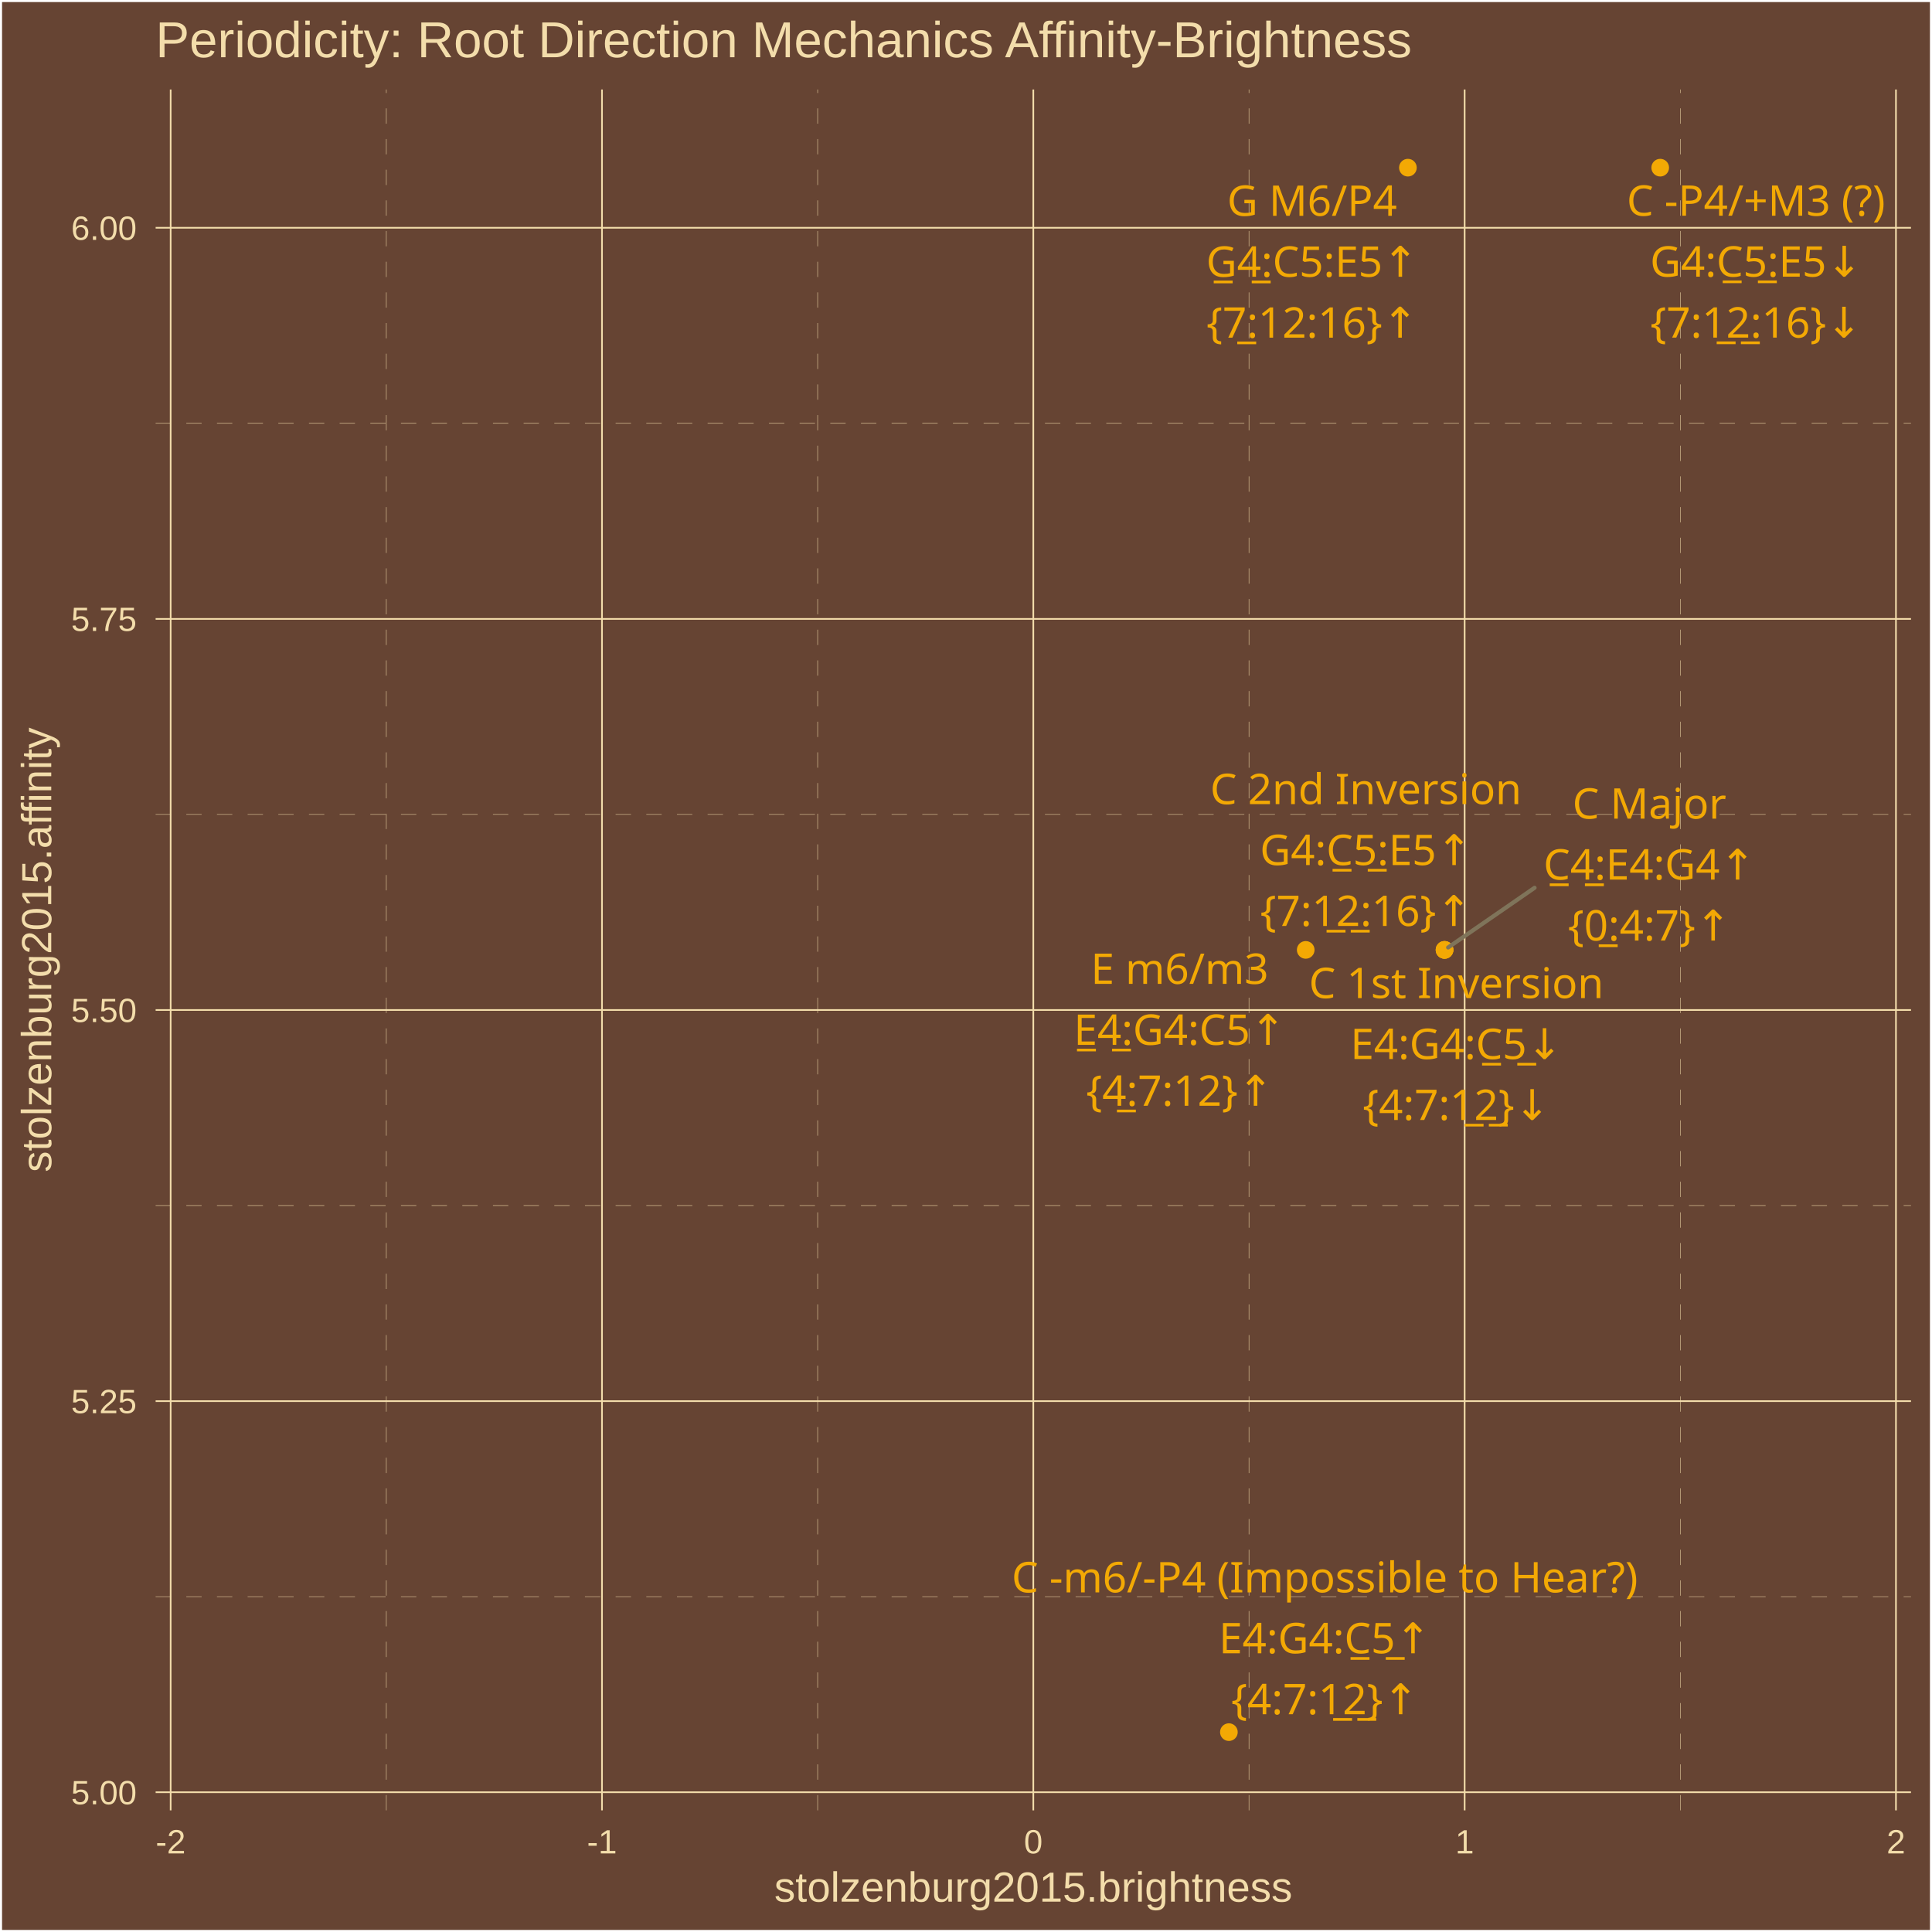
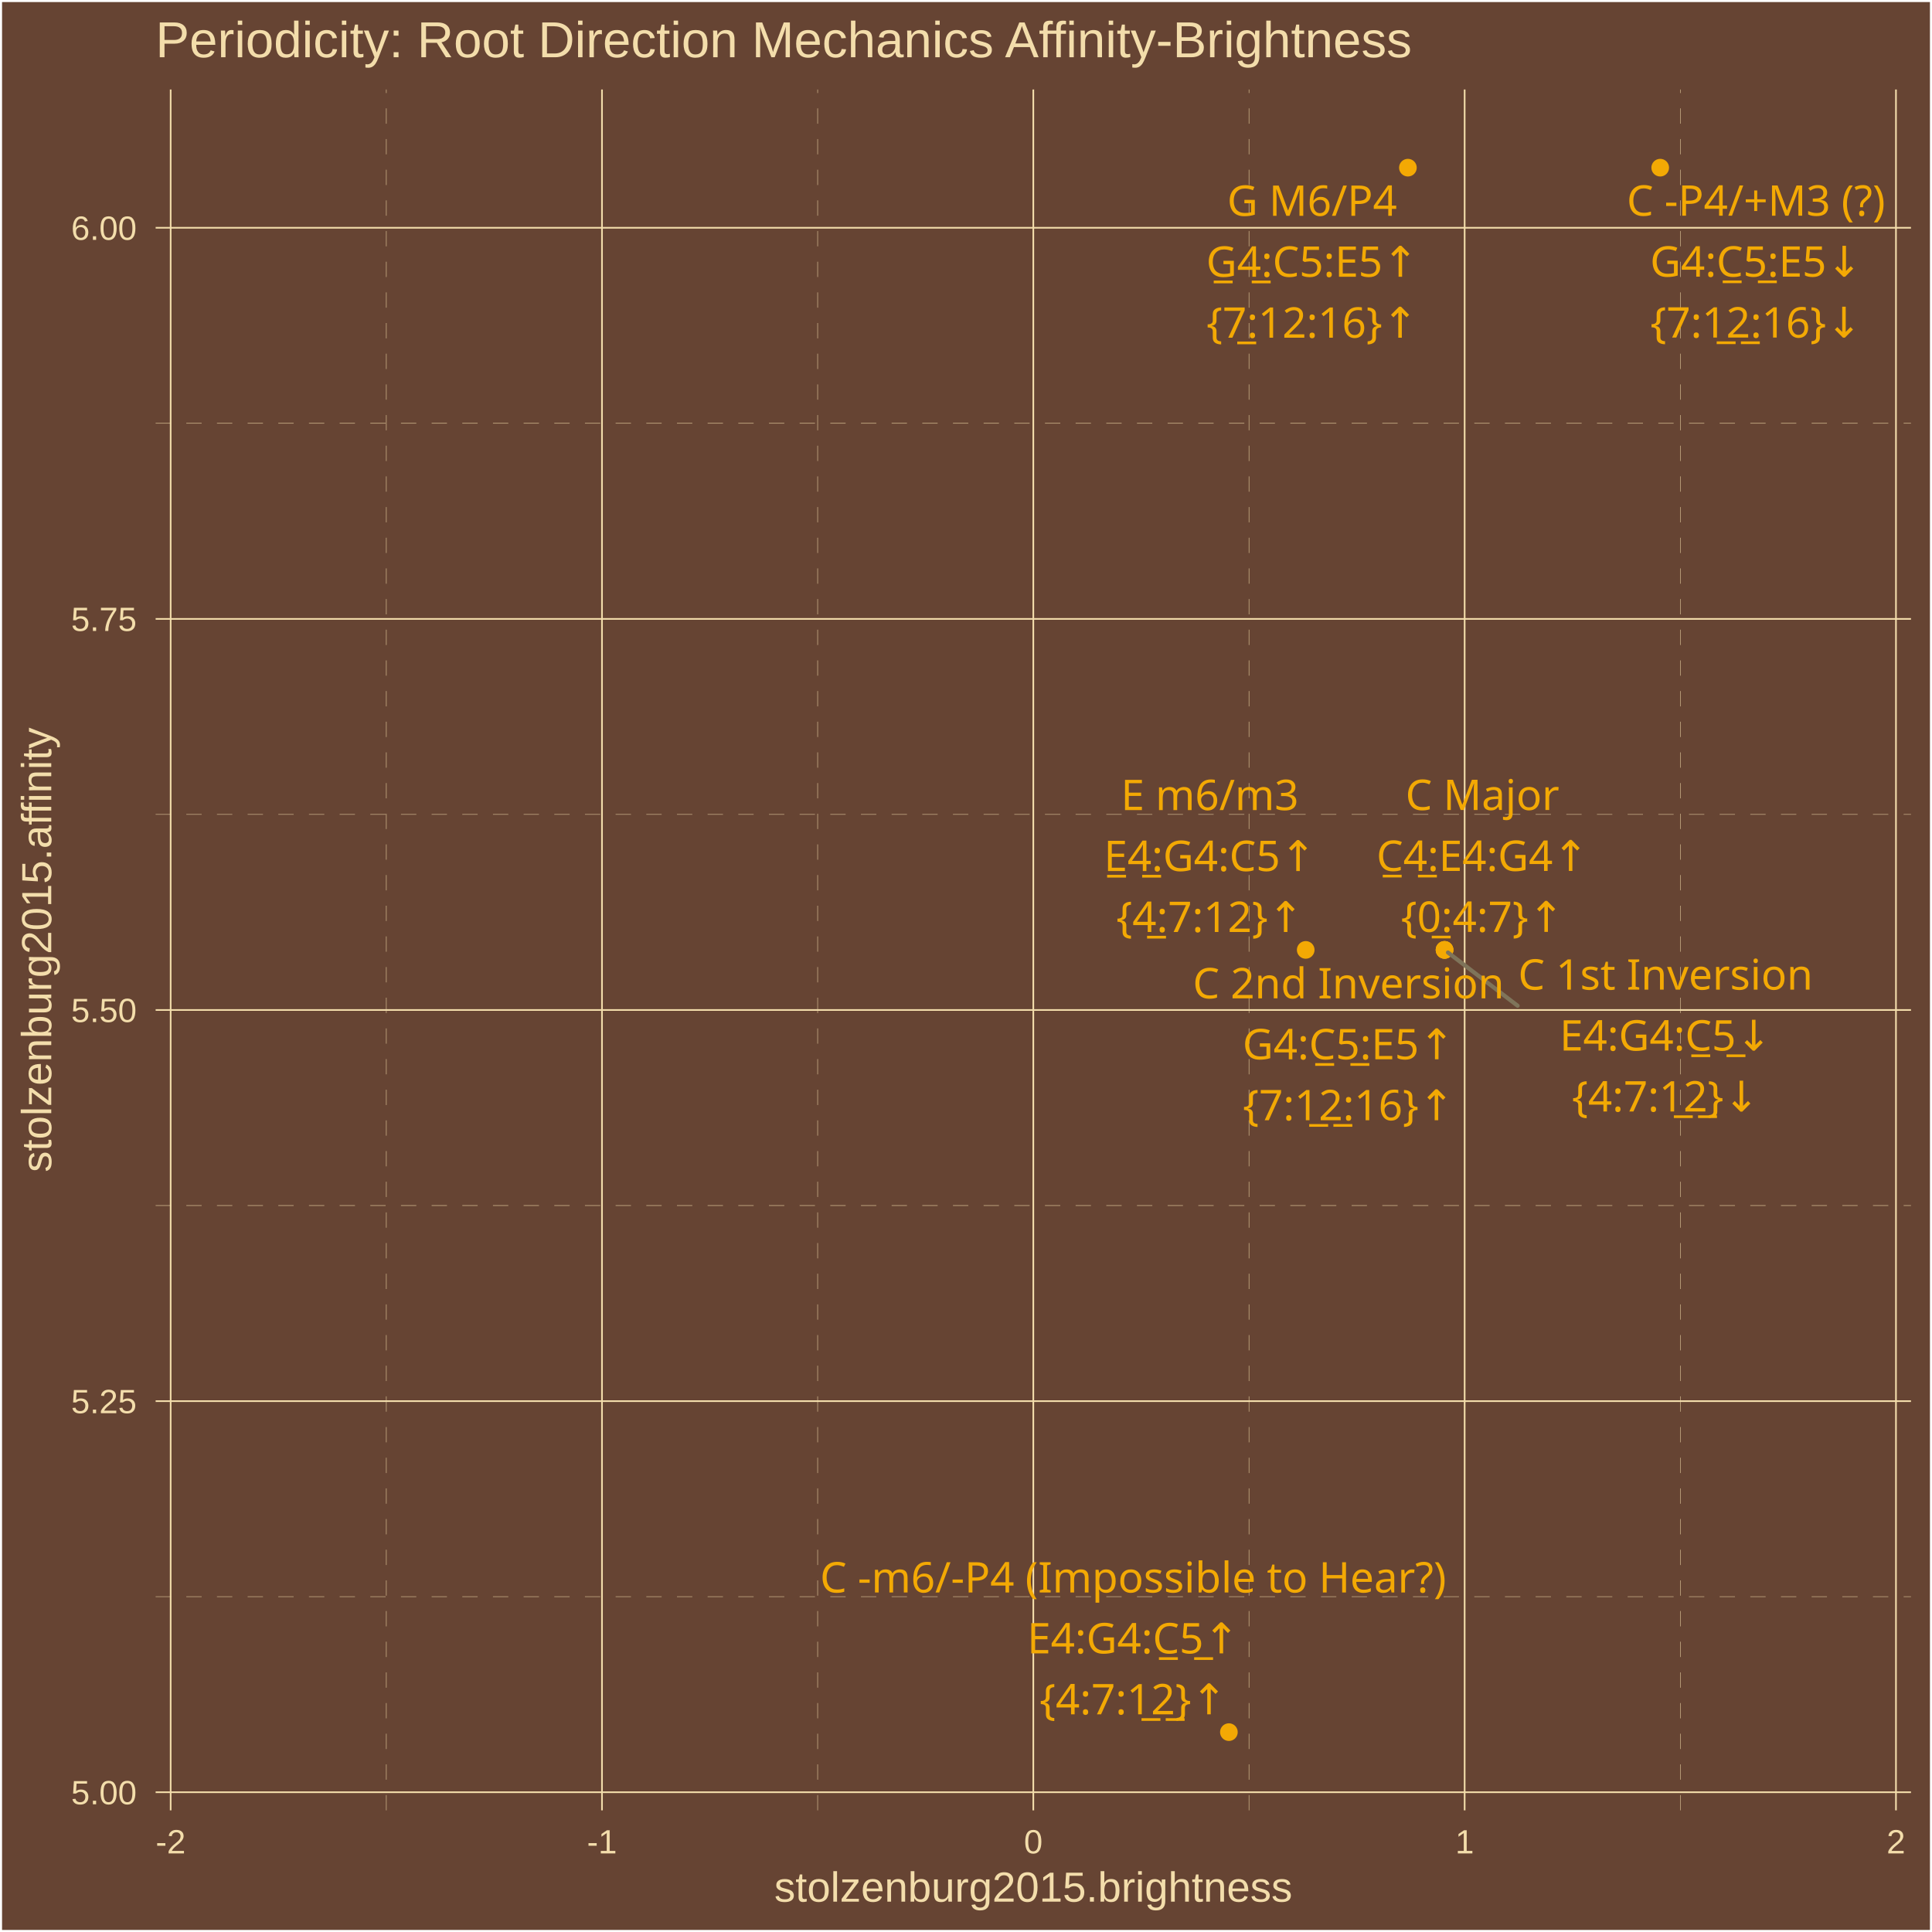
<svg xmlns="http://www.w3.org/2000/svg" class="svglite" width="504.00pt" height="504.00pt" viewBox="0 0 504.00 504.00">
  <defs>
    <style type="text/css">
    .svglite line, .svglite polyline, .svglite polygon, .svglite path, .svglite rect, .svglite circle {
      fill: none;
      stroke: #000000;
      stroke-linecap: round;
      stroke-linejoin: round;
      stroke-miterlimit: 10.00;
    }
    .svglite text {
      white-space: pre;
    }
  </style>
  </defs>
  <rect width="100%" height="100%" style="stroke: none; fill: #664433;" />
  <defs>
    <clipPath id="cpMC4wMHw1MDQuMDB8MC4wMHw1MDQuMDA=">
      <rect x="0.00" y="0.00" width="504.00" height="504.00" />
    </clipPath>
  </defs>
  <g clip-path="url(#cpMC4wMHw1MDQuMDB8MC4wMHw1MDQuMDA=)">
    <rect x="0.00" y="-0" width="504.00" height="504.00" style="stroke-width: 1.07; stroke: #FFFFFF; fill: #664433;" />
  </g>
  <defs>
    <clipPath id="cpNDAuNjB8NDk4LjUyfDIzLjM0fDQ3Mi4yNw==">
      <rect x="40.60" y="23.34" width="457.92" height="448.93" />
    </clipPath>
  </defs>
  <g clip-path="url(#cpNDAuNjB8NDk4LjUyfDIzLjM0fDQ3Mi4yNw==)">
    <rect x="40.60" y="23.34" width="457.92" height="448.93" style="stroke-width: 1.07; stroke: none; fill: #664433;" />
    <polyline points="40.60,416.52 498.52,416.52 " style="stroke-width: 0.11; stroke: #F3DDAB; stroke-dasharray: 4.00,4.00; stroke-linecap: butt;" />
    <polyline points="40.60,314.49 498.52,314.49 " style="stroke-width: 0.11; stroke: #F3DDAB; stroke-dasharray: 4.00,4.00; stroke-linecap: butt;" />
    <polyline points="40.60,212.46 498.52,212.46 " style="stroke-width: 0.11; stroke: #F3DDAB; stroke-dasharray: 4.00,4.00; stroke-linecap: butt;" />
    <polyline points="40.60,110.43 498.52,110.43 " style="stroke-width: 0.11; stroke: #F3DDAB; stroke-dasharray: 4.00,4.00; stroke-linecap: butt;" />
    <polyline points="100.78,472.27 100.78,23.34 " style="stroke-width: 0.11; stroke: #F3DDAB; stroke-dasharray: 4.00,4.00; stroke-linecap: butt;" />
    <polyline points="213.30,472.27 213.30,23.34 " style="stroke-width: 0.11; stroke: #F3DDAB; stroke-dasharray: 4.00,4.00; stroke-linecap: butt;" />
    <polyline points="325.82,472.27 325.82,23.34 " style="stroke-width: 0.11; stroke: #F3DDAB; stroke-dasharray: 4.00,4.00; stroke-linecap: butt;" />
    <polyline points="438.34,472.27 438.34,23.34 " style="stroke-width: 0.11; stroke: #F3DDAB; stroke-dasharray: 4.00,4.00; stroke-linecap: butt;" />
    <polyline points="40.60,467.54 498.52,467.54 " style="stroke-width: 0.43; stroke: #F3DDAB; stroke-linecap: butt;" />
    <polyline points="40.60,365.51 498.52,365.51 " style="stroke-width: 0.43; stroke: #F3DDAB; stroke-linecap: butt;" />
    <polyline points="40.60,263.48 498.52,263.48 " style="stroke-width: 0.43; stroke: #F3DDAB; stroke-linecap: butt;" />
    <polyline points="40.60,161.45 498.52,161.45 " style="stroke-width: 0.43; stroke: #F3DDAB; stroke-linecap: butt;" />
    <polyline points="40.60,59.42 498.52,59.42 " style="stroke-width: 0.43; stroke: #F3DDAB; stroke-linecap: butt;" />
    <polyline points="44.52,472.27 44.52,23.34 " style="stroke-width: 0.43; stroke: #F3DDAB; stroke-linecap: butt;" />
    <polyline points="157.04,472.27 157.04,23.34 " style="stroke-width: 0.43; stroke: #F3DDAB; stroke-linecap: butt;" />
    <polyline points="269.56,472.27 269.56,23.34 " style="stroke-width: 0.43; stroke: #F3DDAB; stroke-linecap: butt;" />
    <polyline points="382.08,472.27 382.08,23.34 " style="stroke-width: 0.43; stroke: #F3DDAB; stroke-linecap: butt;" />
    <polyline points="494.60,472.27 494.60,23.34 " style="stroke-width: 0.43; stroke: #F3DDAB; stroke-linecap: butt;" />
    <circle cx="376.84" cy="247.80" r="1.95" style="stroke-width: 0.71; stroke: #F3A904; fill: #F3A904;" />
    <circle cx="340.62" cy="247.80" r="1.95" style="stroke-width: 0.71; stroke: #F3A904; fill: #F3A904;" />
    <circle cx="376.84" cy="247.80" r="1.95" style="stroke-width: 0.71; stroke: #F3A904; fill: #F3A904;" />
    <circle cx="367.28" cy="43.74" r="1.95" style="stroke-width: 0.71; stroke: #F3A904; fill: #F3A904;" />
    <circle cx="376.84" cy="247.80" r="1.95" style="stroke-width: 0.71; stroke: #F3A904; fill: #F3A904;" />
    <circle cx="433.10" cy="43.74" r="1.95" style="stroke-width: 0.71; stroke: #F3A904; fill: #F3A904;" />
    <circle cx="320.58" cy="451.86" r="1.95" style="stroke-width: 0.71; stroke: #F3A904; fill: #F3A904;" />
-     <line x1="400.32" y1="231.60" x2="377.77" y2="247.17" style="stroke-width: 1.07; stroke: #7F745A;" />
-     <text x="430.27" y="213.56" text-anchor="middle" style="font-size: 11.04px;fill: #F3A904; font-family: &quot;Arial Unicode MS&quot;;" textLength="38.61px" lengthAdjust="spacingAndGlyphs">C Major</text>
-     <text x="430.27" y="229.46" text-anchor="middle" style="font-size: 11.04px;fill: #F3A904; font-family: &quot;Arial Unicode MS&quot;;" textLength="56.30px" lengthAdjust="spacingAndGlyphs">C̲4̲:E4:G4↑</text>
-     <text x="430.27" y="245.36" text-anchor="middle" style="font-size: 11.04px;fill: #F3A904; font-family: &quot;Arial Unicode MS&quot;;" textLength="39.77px" lengthAdjust="spacingAndGlyphs">{0̲:4:7}↑</text>
-     <text x="307.74" y="256.67" text-anchor="middle" style="font-size: 11.04px;fill: #F3A904; font-family: &quot;Arial Unicode MS&quot;;" textLength="44.14px" lengthAdjust="spacingAndGlyphs">E m6/m3</text>
-     <text x="307.74" y="272.57" text-anchor="middle" style="font-size: 11.04px;fill: #F3A904; font-family: &quot;Arial Unicode MS&quot;;" textLength="56.30px" lengthAdjust="spacingAndGlyphs">E̲4̲:G4:C5↑</text>
-     <text x="307.74" y="288.47" text-anchor="middle" style="font-size: 11.04px;fill: #F3A904; font-family: &quot;Arial Unicode MS&quot;;" textLength="45.91px" lengthAdjust="spacingAndGlyphs">{4̲:7:12}↑</text>
-     <text x="379.90" y="260.38" text-anchor="middle" style="font-size: 11.04px;fill: #F3A904; font-family: &quot;Arial Unicode MS&quot;;" textLength="73.57px" lengthAdjust="spacingAndGlyphs">C 1st Inversion</text>
-     <text x="379.90" y="276.27" text-anchor="middle" style="font-size: 11.04px;fill: #F3A904; font-family: &quot;Arial Unicode MS&quot;;" textLength="56.30px" lengthAdjust="spacingAndGlyphs">E4:G4:C̲5̲↓</text>
-     <text x="379.90" y="292.17" text-anchor="middle" style="font-size: 11.04px;fill: #F3A904; font-family: &quot;Arial Unicode MS&quot;;" textLength="45.91px" lengthAdjust="spacingAndGlyphs">{4:7:1̲2̲}↓</text>
+     <line x1="395.90" y1="262.37" x2="377.73" y2="248.48" style="stroke-width: 1.07; stroke: #7F745A;" />
+     <text x="386.71" y="211.31" text-anchor="middle" style="font-size: 11.04px;fill: #F3A904; font-family: &quot;Arial Unicode MS&quot;;" textLength="38.61px" lengthAdjust="spacingAndGlyphs">C Major</text>
+     <text x="386.71" y="227.20" text-anchor="middle" style="font-size: 11.04px;fill: #F3A904; font-family: &quot;Arial Unicode MS&quot;;" textLength="56.30px" lengthAdjust="spacingAndGlyphs">C̲4̲:E4:G4↑</text>
+     <text x="386.71" y="243.10" text-anchor="middle" style="font-size: 11.04px;fill: #F3A904; font-family: &quot;Arial Unicode MS&quot;;" textLength="39.77px" lengthAdjust="spacingAndGlyphs">{0̲:4:7}↑</text>
+     <text x="315.60" y="211.33" text-anchor="middle" style="font-size: 11.04px;fill: #F3A904; font-family: &quot;Arial Unicode MS&quot;;" textLength="44.14px" lengthAdjust="spacingAndGlyphs">E m6/m3</text>
+     <text x="315.60" y="227.23" text-anchor="middle" style="font-size: 11.04px;fill: #F3A904; font-family: &quot;Arial Unicode MS&quot;;" textLength="56.30px" lengthAdjust="spacingAndGlyphs">E̲4̲:G4:C5↑</text>
+     <text x="315.60" y="243.13" text-anchor="middle" style="font-size: 11.04px;fill: #F3A904; font-family: &quot;Arial Unicode MS&quot;;" textLength="45.91px" lengthAdjust="spacingAndGlyphs">{4̲:7:12}↑</text>
+     <text x="434.48" y="258.17" text-anchor="middle" style="font-size: 11.04px;fill: #F3A904; font-family: &quot;Arial Unicode MS&quot;;" textLength="73.57px" lengthAdjust="spacingAndGlyphs">C 1st Inversion</text>
+     <text x="434.48" y="274.06" text-anchor="middle" style="font-size: 11.04px;fill: #F3A904; font-family: &quot;Arial Unicode MS&quot;;" textLength="56.30px" lengthAdjust="spacingAndGlyphs">E4:G4:C̲5̲↓</text>
+     <text x="434.48" y="289.96" text-anchor="middle" style="font-size: 11.04px;fill: #F3A904; font-family: &quot;Arial Unicode MS&quot;;" textLength="45.91px" lengthAdjust="spacingAndGlyphs">{4:7:1̲2̲}↓</text>
    <text x="342.29" y="56.30" text-anchor="middle" style="font-size: 11.04px;fill: #F3A904; font-family: &quot;Arial Unicode MS&quot;;" textLength="43.53px" lengthAdjust="spacingAndGlyphs">G M6/P4</text>
    <text x="342.29" y="72.20" text-anchor="middle" style="font-size: 11.04px;fill: #F3A904; font-family: &quot;Arial Unicode MS&quot;;" textLength="56.30px" lengthAdjust="spacingAndGlyphs">G̲4̲:C5:E5↑</text>
-     <text x="342.29" y="88.09" text-anchor="middle" style="font-size: 11.04px;fill: #F3A904; font-family: &quot;Arial Unicode MS&quot;;" textLength="52.04px" lengthAdjust="spacingAndGlyphs">{7̲:12:16}↑</text>
-     <text x="356.31" y="209.77" text-anchor="middle" style="font-size: 11.04px;fill: #F3A904; font-family: &quot;Arial Unicode MS&quot;;" textLength="77.26px" lengthAdjust="spacingAndGlyphs">C 2nd Inversion</text>
-     <text x="356.31" y="225.67" text-anchor="middle" style="font-size: 11.04px;fill: #F3A904; font-family: &quot;Arial Unicode MS&quot;;" textLength="56.30px" lengthAdjust="spacingAndGlyphs">G4:C̲5̲:E5↑</text>
-     <text x="356.31" y="241.56" text-anchor="middle" style="font-size: 11.04px;fill: #F3A904; font-family: &quot;Arial Unicode MS&quot;;" textLength="52.04px" lengthAdjust="spacingAndGlyphs">{7:1̲2̲:16}↑</text>
-     <text x="458.08" y="56.28" text-anchor="middle" style="font-size: 11.04px;fill: #F3A904; font-family: &quot;Arial Unicode MS&quot;;" textLength="69.57px" lengthAdjust="spacingAndGlyphs">C -P4/+M3 (?)</text>
+     <text x="342.29" y="88.10" text-anchor="middle" style="font-size: 11.04px;fill: #F3A904; font-family: &quot;Arial Unicode MS&quot;;" textLength="52.04px" lengthAdjust="spacingAndGlyphs">{7̲:12:16}↑</text>
+     <text x="351.78" y="260.44" text-anchor="middle" style="font-size: 11.04px;fill: #F3A904; font-family: &quot;Arial Unicode MS&quot;;" textLength="77.26px" lengthAdjust="spacingAndGlyphs">C 2nd Inversion</text>
+     <text x="351.78" y="276.34" text-anchor="middle" style="font-size: 11.04px;fill: #F3A904; font-family: &quot;Arial Unicode MS&quot;;" textLength="56.30px" lengthAdjust="spacingAndGlyphs">G4:C̲5̲:E5↑</text>
+     <text x="351.78" y="292.24" text-anchor="middle" style="font-size: 11.04px;fill: #F3A904; font-family: &quot;Arial Unicode MS&quot;;" textLength="52.04px" lengthAdjust="spacingAndGlyphs">{7:1̲2̲:16}↑</text>
+     <text x="458.08" y="56.27" text-anchor="middle" style="font-size: 11.04px;fill: #F3A904; font-family: &quot;Arial Unicode MS&quot;;" textLength="69.57px" lengthAdjust="spacingAndGlyphs">C -P4/+M3 (?)</text>
    <text x="458.08" y="72.17" text-anchor="middle" style="font-size: 11.04px;fill: #F3A904; font-family: &quot;Arial Unicode MS&quot;;" textLength="56.30px" lengthAdjust="spacingAndGlyphs">G4:C̲5̲:E5↓</text>
-     <text x="458.08" y="88.07" text-anchor="middle" style="font-size: 11.04px;fill: #F3A904; font-family: &quot;Arial Unicode MS&quot;;" textLength="52.04px" lengthAdjust="spacingAndGlyphs">{7:1̲2̲:16}↓</text>
-     <text x="345.59" y="415.40" text-anchor="middle" style="font-size: 11.04px;fill: #F3A904; font-family: &quot;Arial Unicode MS&quot;;" textLength="158.76px" lengthAdjust="spacingAndGlyphs">C -m6/-P4 (Impossible to Hear?)</text>
-     <text x="345.59" y="431.29" text-anchor="middle" style="font-size: 11.04px;fill: #F3A904; font-family: &quot;Arial Unicode MS&quot;;" textLength="56.30px" lengthAdjust="spacingAndGlyphs">E4:G4:C̲5̲↑</text>
-     <text x="345.59" y="447.19" text-anchor="middle" style="font-size: 11.04px;fill: #F3A904; font-family: &quot;Arial Unicode MS&quot;;" textLength="45.91px" lengthAdjust="spacingAndGlyphs">{4:7:1̲2̲}↑</text>
+     <text x="458.08" y="88.06" text-anchor="middle" style="font-size: 11.04px;fill: #F3A904; font-family: &quot;Arial Unicode MS&quot;;" textLength="52.04px" lengthAdjust="spacingAndGlyphs">{7:1̲2̲:16}↓</text>
+     <text x="295.60" y="415.43" text-anchor="middle" style="font-size: 11.04px;fill: #F3A904; font-family: &quot;Arial Unicode MS&quot;;" textLength="158.76px" lengthAdjust="spacingAndGlyphs">C -m6/-P4 (Impossible to Hear?)</text>
+     <text x="295.60" y="431.32" text-anchor="middle" style="font-size: 11.04px;fill: #F3A904; font-family: &quot;Arial Unicode MS&quot;;" textLength="56.30px" lengthAdjust="spacingAndGlyphs">E4:G4:C̲5̲↑</text>
+     <text x="295.60" y="447.22" text-anchor="middle" style="font-size: 11.04px;fill: #F3A904; font-family: &quot;Arial Unicode MS&quot;;" textLength="45.91px" lengthAdjust="spacingAndGlyphs">{4:7:1̲2̲}↑</text>
  </g>
  <g clip-path="url(#cpMC4wMHw1MDQuMDB8MC4wMHw1MDQuMDA=)">
    <text x="35.67" y="470.69" text-anchor="end" style="font-size: 8.80px;fill: #F3DDAB; font-family: &quot;Arial&quot;;" textLength="17.13px" lengthAdjust="spacingAndGlyphs">5.00</text>
    <text x="35.67" y="368.66" text-anchor="end" style="font-size: 8.80px;fill: #F3DDAB; font-family: &quot;Arial&quot;;" textLength="17.13px" lengthAdjust="spacingAndGlyphs">5.25</text>
    <text x="35.67" y="266.63" text-anchor="end" style="font-size: 8.80px;fill: #F3DDAB; font-family: &quot;Arial&quot;;" textLength="17.13px" lengthAdjust="spacingAndGlyphs">5.50</text>
    <text x="35.67" y="164.60" text-anchor="end" style="font-size: 8.80px;fill: #F3DDAB; font-family: &quot;Arial&quot;;" textLength="17.13px" lengthAdjust="spacingAndGlyphs">5.75</text>
    <text x="35.67" y="62.57" text-anchor="end" style="font-size: 8.80px;fill: #F3DDAB; font-family: &quot;Arial&quot;;" textLength="17.13px" lengthAdjust="spacingAndGlyphs">6.00</text>
    <text x="44.52" y="483.50" text-anchor="middle" style="font-size: 8.80px;fill: #F3DDAB; font-family: &quot;Arial&quot;;" textLength="7.83px" lengthAdjust="spacingAndGlyphs">-2</text>
    <text x="157.04" y="483.50" text-anchor="middle" style="font-size: 8.80px;fill: #F3DDAB; font-family: &quot;Arial&quot;;" textLength="7.83px" lengthAdjust="spacingAndGlyphs">-1</text>
    <text x="269.56" y="483.50" text-anchor="middle" style="font-size: 8.80px;fill: #F3DDAB; font-family: &quot;Arial&quot;;" textLength="4.90px" lengthAdjust="spacingAndGlyphs">0</text>
    <text x="382.08" y="483.50" text-anchor="middle" style="font-size: 8.80px;fill: #F3DDAB; font-family: &quot;Arial&quot;;" textLength="4.90px" lengthAdjust="spacingAndGlyphs">1</text>
    <text x="494.60" y="483.50" text-anchor="middle" style="font-size: 8.80px;fill: #F3DDAB; font-family: &quot;Arial&quot;;" textLength="4.90px" lengthAdjust="spacingAndGlyphs">2</text>
    <text x="269.56" y="496.09" text-anchor="middle" style="font-size: 11.00px;fill: #F3DDAB; font-family: &quot;Arial&quot;;" textLength="135.17px" lengthAdjust="spacingAndGlyphs">stolzenburg2015.brightness</text>
    <text transform="translate(13.37,247.80) rotate(-90)" text-anchor="middle" style="font-size: 11.00px;fill: #F3DDAB; font-family: &quot;Arial&quot;;" textLength="116.19px" lengthAdjust="spacingAndGlyphs">stolzenburg2015.affinity</text>
    <text x="40.60" y="14.94" style="font-size: 13.20px;fill: #F3DDAB; font-family: &quot;Arial&quot;;" textLength="328.44px" lengthAdjust="spacingAndGlyphs">Periodicity: Root Direction Mechanics Affinity-Brightness</text>
  </g>
</svg>
